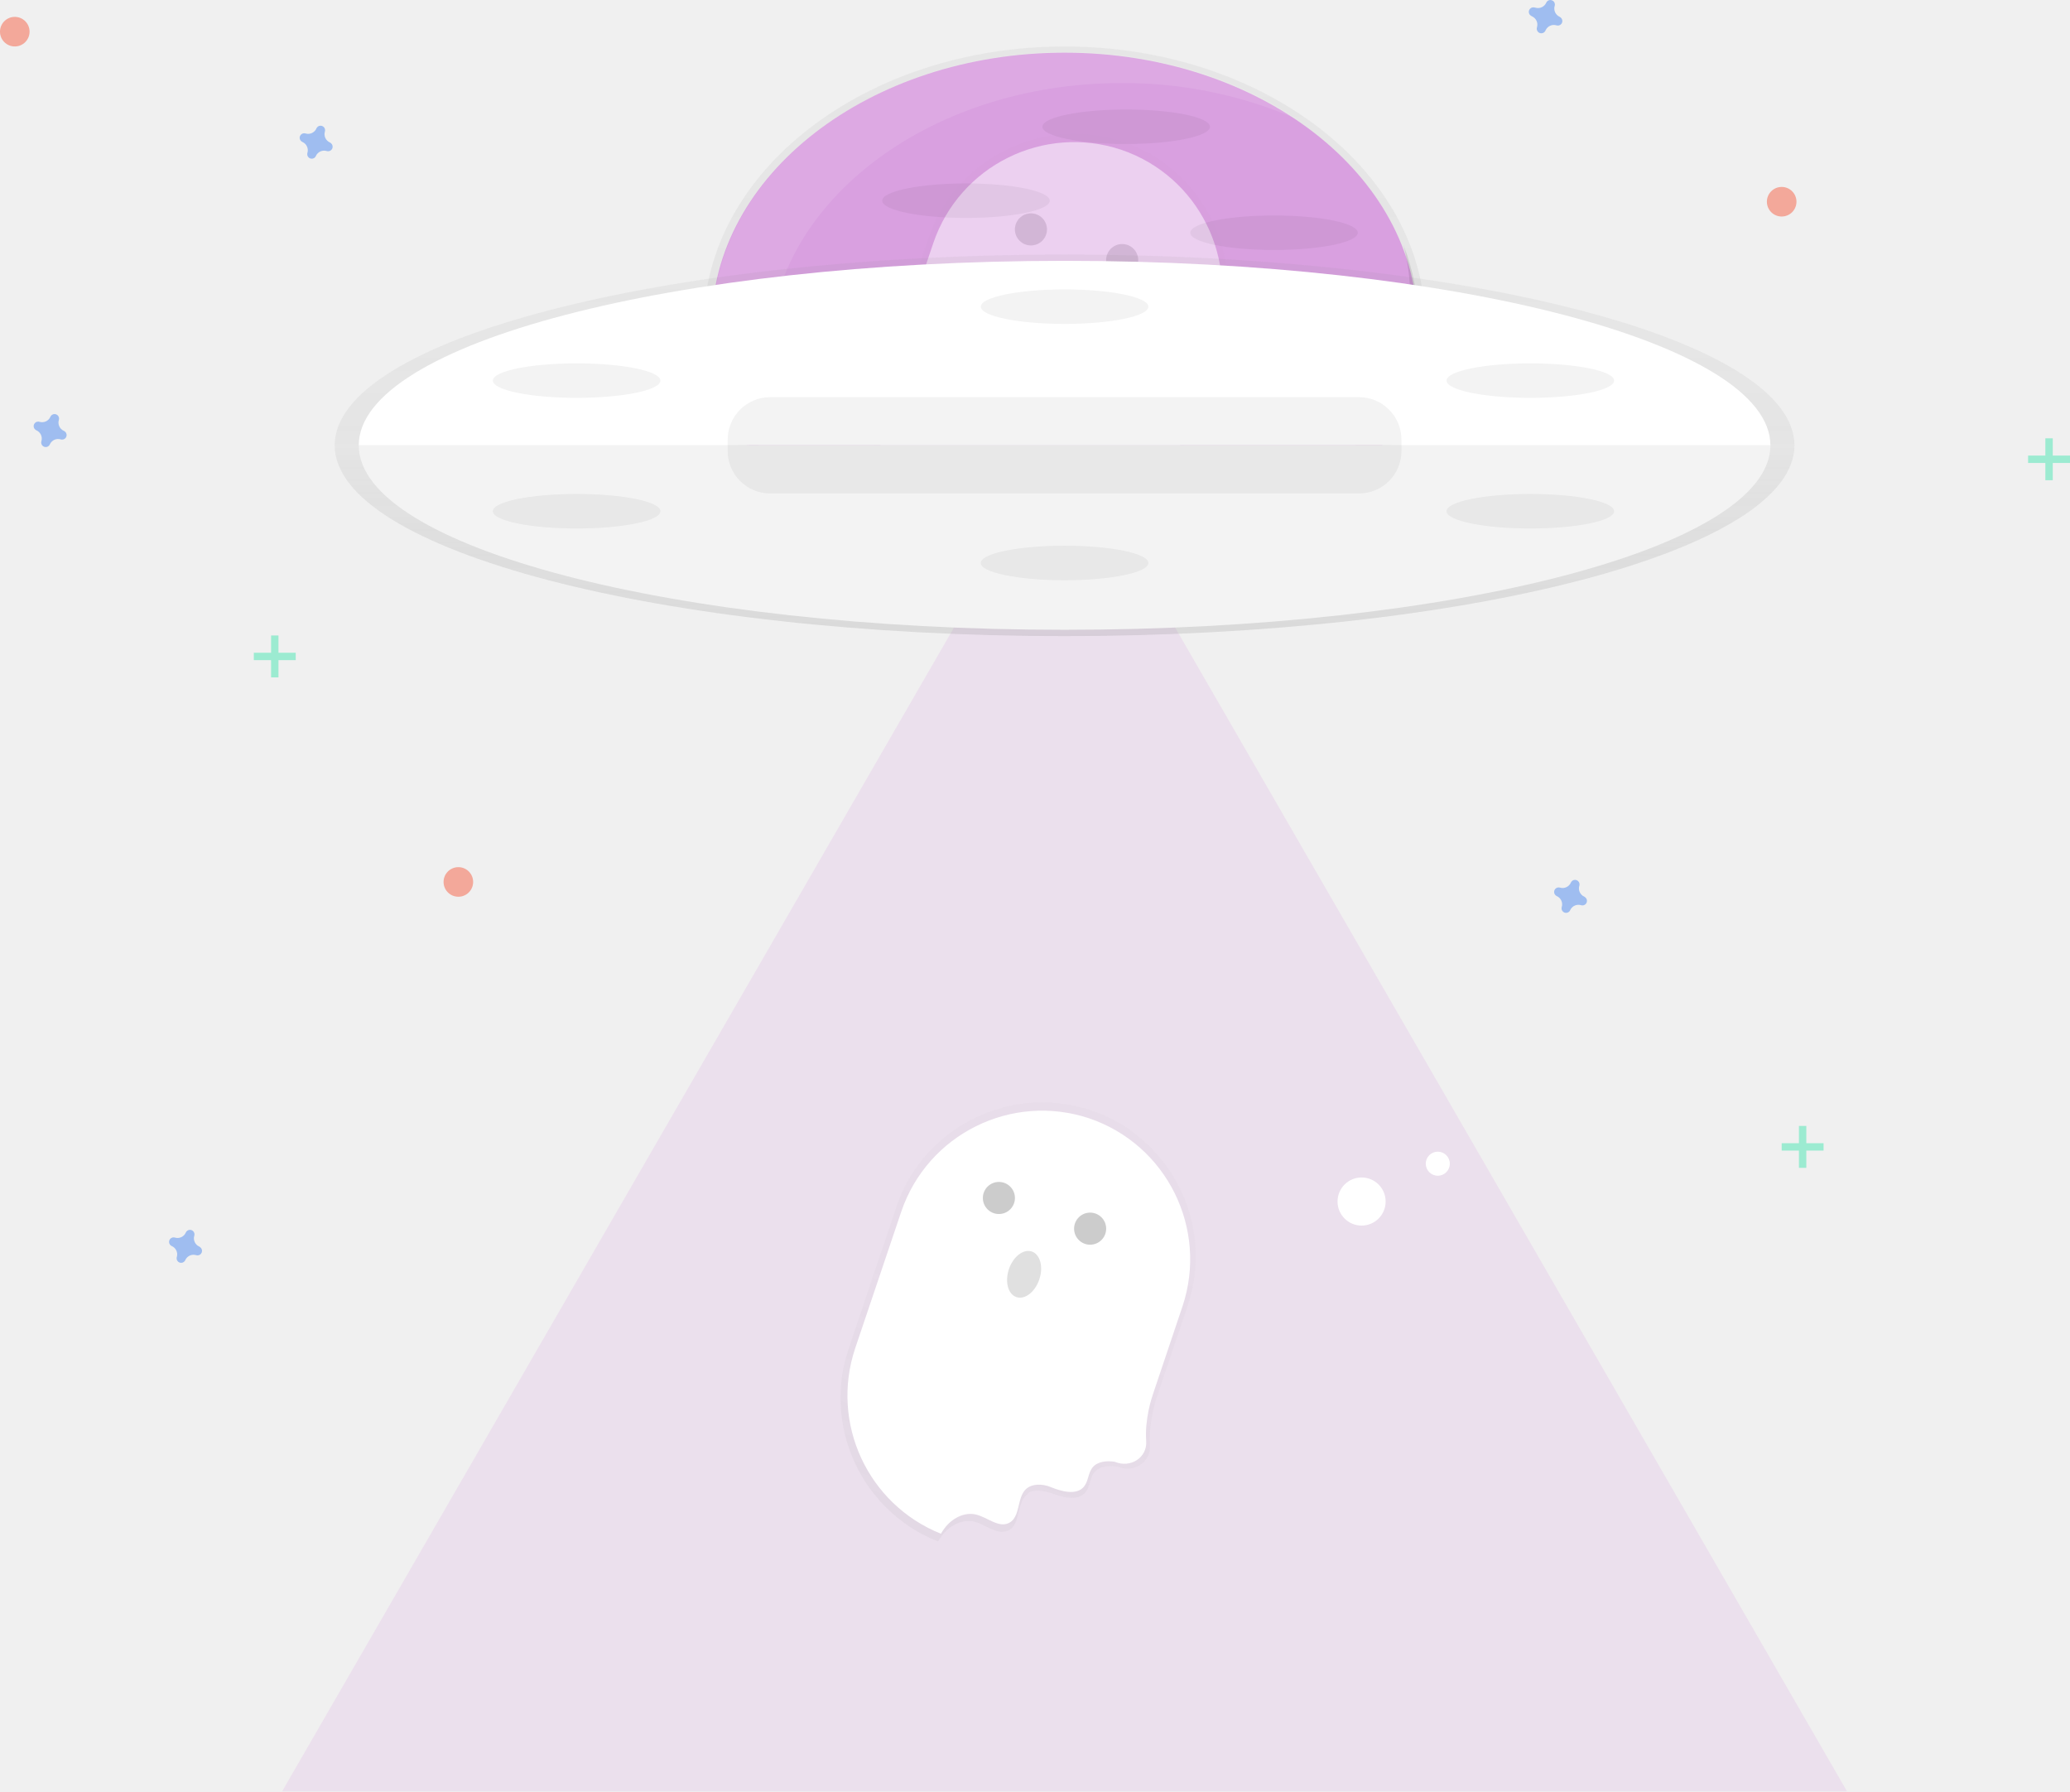
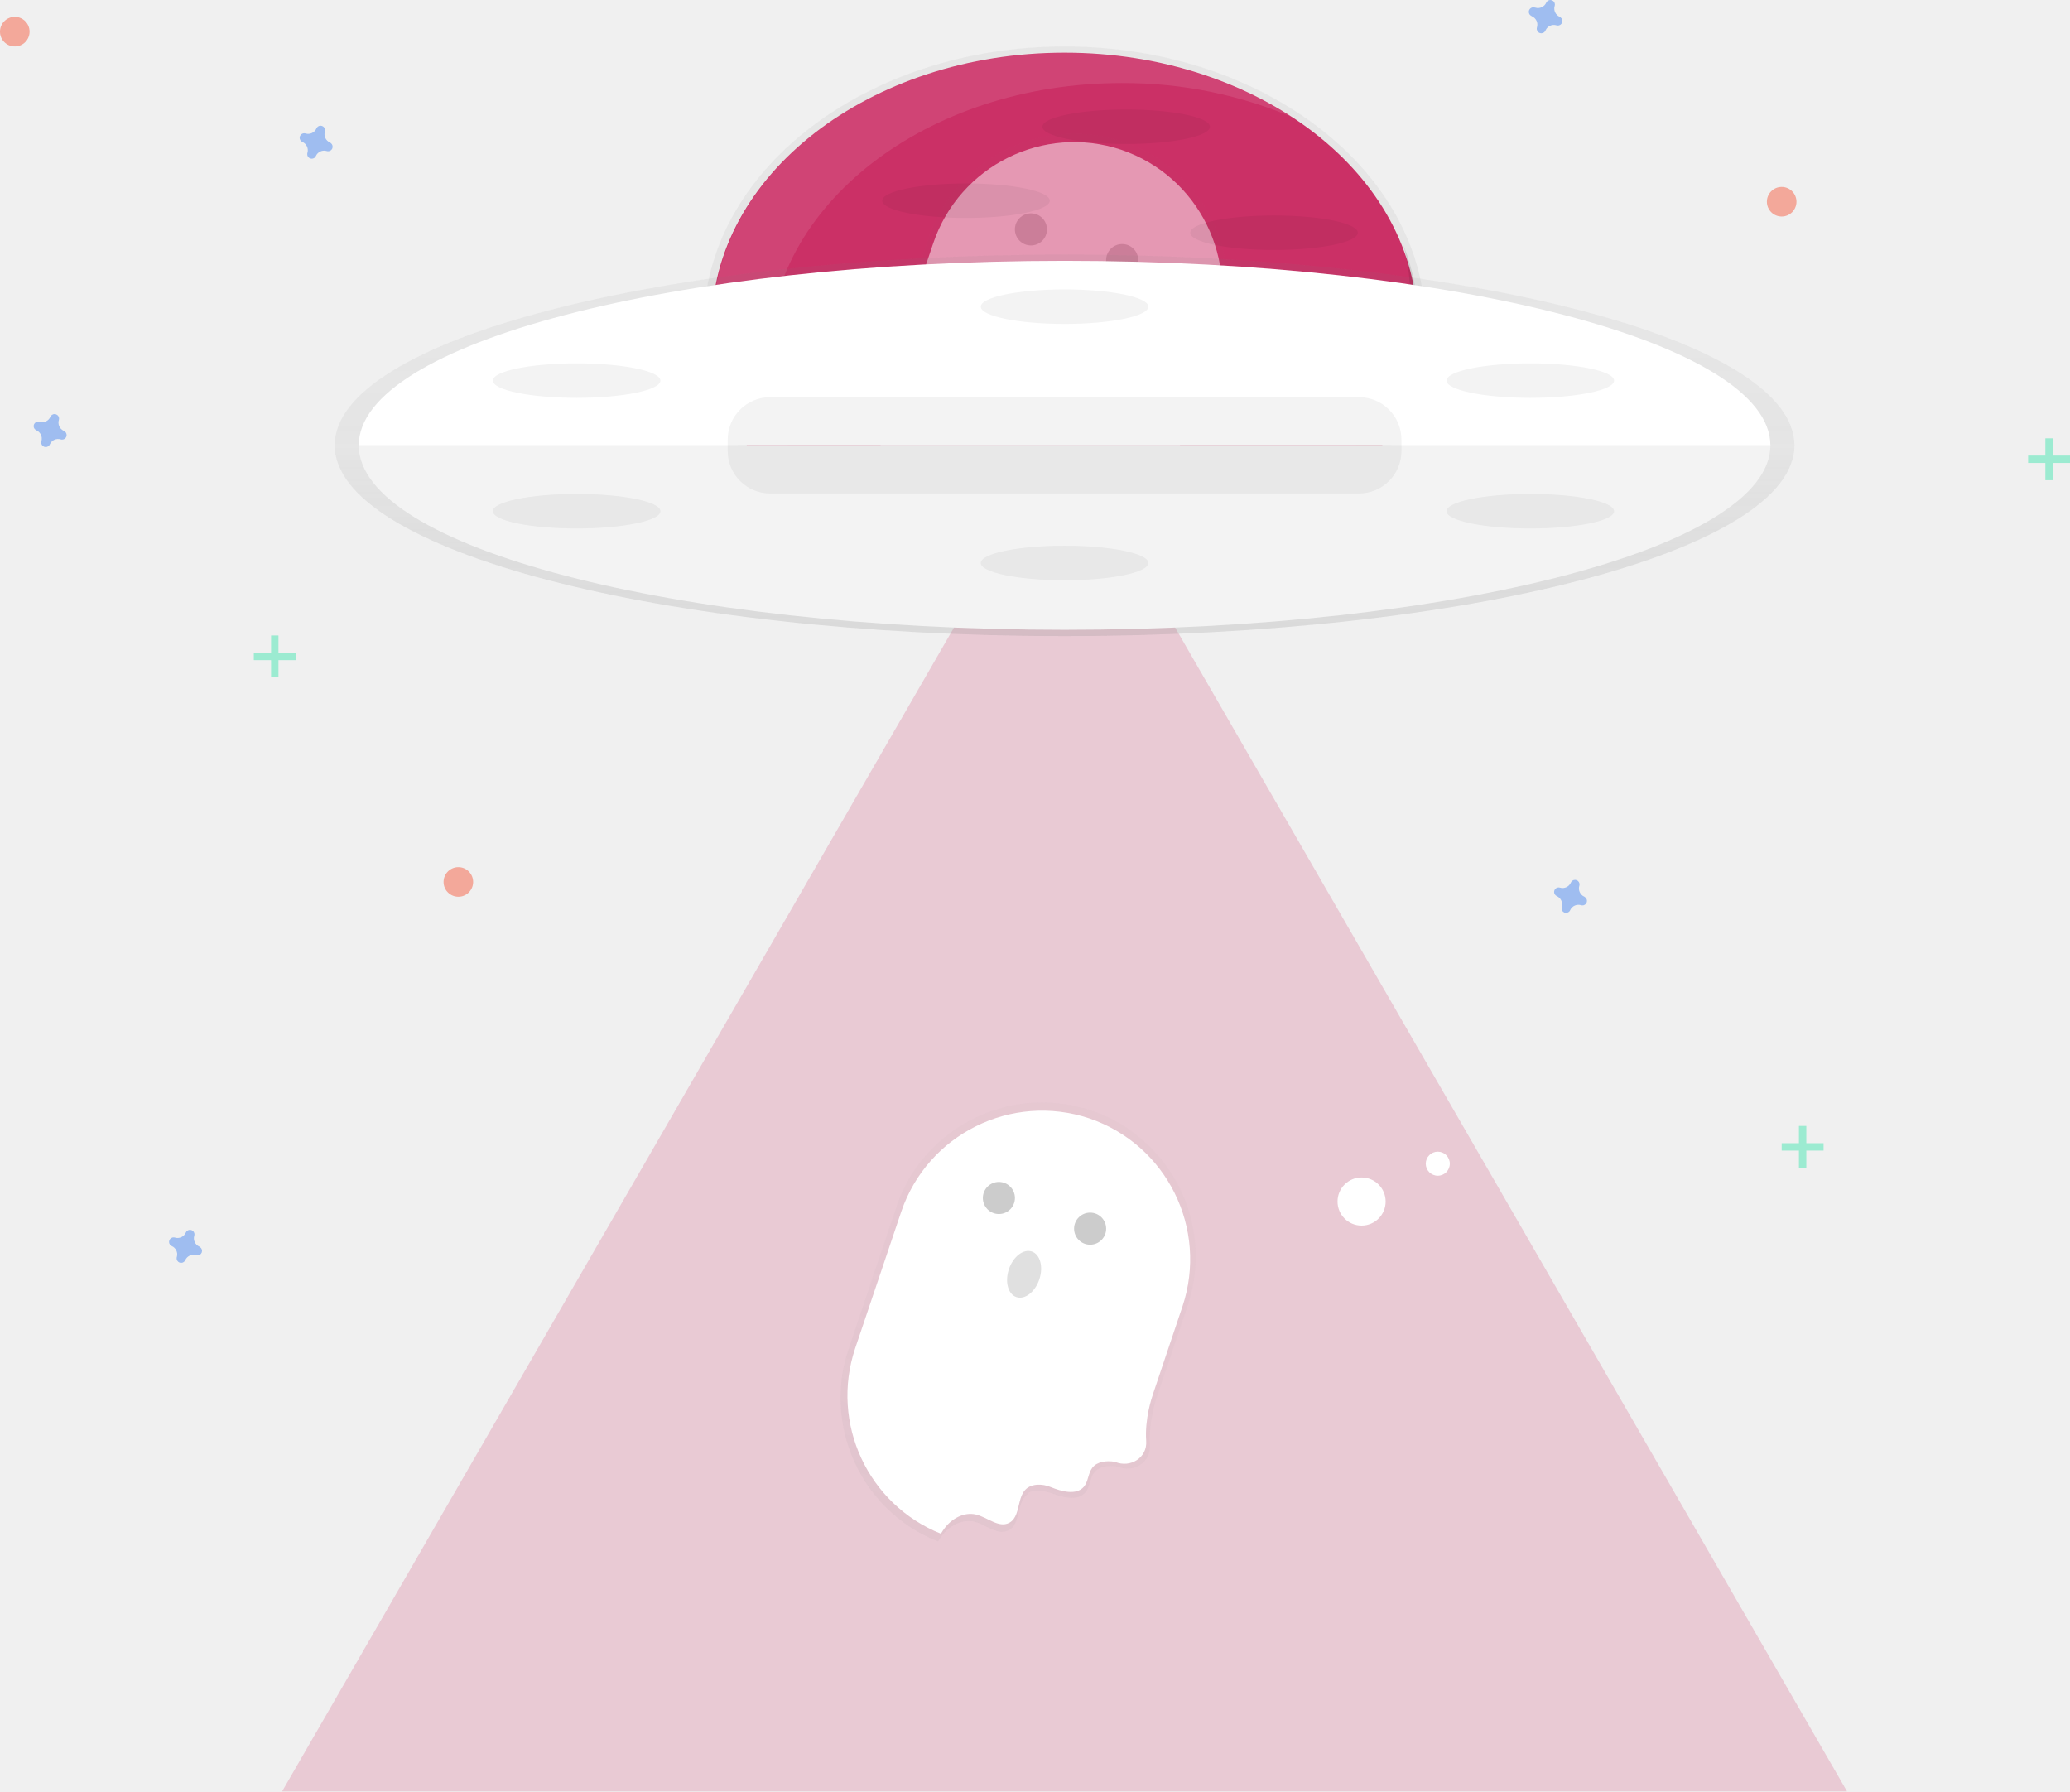
<svg xmlns="http://www.w3.org/2000/svg" xmlns:xlink="http://www.w3.org/1999/xlink" id="f698cf57-4f6b-4529-a39c-70592e247574" data-name="Layer 1" width="840" height="726.85" viewBox="0 0 840 726.85">
  <defs>
    <linearGradient id="aba94383-0ea8-4a3d-bf3d-6bf7d0bb624b" x1="432" y1="245.78" x2="432" y2="18.85" gradientUnits="userSpaceOnUse">
      <stop offset="0" stop-color="gray" stop-opacity="0.25" />
      <stop offset="0.54" stop-color="gray" stop-opacity="0.12" />
      <stop offset="1" stop-color="gray" stop-opacity="0.1" />
    </linearGradient>
    <linearGradient id="e6500262-d2e6-47ad-ace4-95109017cb85" x1="447.27" y1="1916.01" x2="447.27" y2="1730.58" gradientTransform="matrix(0.95, 0.32, -0.32, 0.95, 752.71, -1245.02)" xlink:href="#aba94383-0ea8-4a3d-bf3d-6bf7d0bb624b" />
    <linearGradient id="ba3c64e7-a915-4515-a2e7-88140805555d" x1="334.27" y1="1539.38" x2="334.27" y2="1353.95" gradientTransform="matrix(0.95, 0.32, -0.32, 0.95, 752.71, -1245.02)" xlink:href="#aba94383-0ea8-4a3d-bf3d-6bf7d0bb624b" />
    <linearGradient id="fa3dfd3f-e414-4f67-9974-b38d7e79cebc" x1="432" y1="258.09" x2="432" y2="103.27" xlink:href="#aba94383-0ea8-4a3d-bf3d-6bf7d0bb624b" />
  </defs>
  <g opacity="0.8">
    <ellipse cx="432" cy="132.31" rx="146.46" ry="113.46" fill="url(#aba94383-0ea8-4a3d-bf3d-6bf7d0bb624b)" />
  </g>
-   <ellipse cx="432" cy="132.31" rx="143.21" ry="110.94" fill="#d9a0e0" />
+   <ellipse cx="432" cy="132.31" rx="143.21" ry="110.94" fill="#cb3066" />
  <path d="M491.94,231.21c0-61.27,64.11-110.94,143.2-110.94A175.54,175.54,0,0,1,706.5,135c-25.17-17-58.1-27.33-94.14-27.33-79.09,0-143.21,49.67-143.21,110.94,0,41.14,28.91,77.05,71.86,96.21C510.94,294.48,491.94,264.57,491.94,231.21Z" transform="translate(-180 -86.57)" fill="#fff" opacity="0.1" />
-   <polygon points="432 176.9 590.76 451.88 749.52 726.85 432 726.85 114.48 726.85 273.24 451.88 432 176.9" fill="#d9a0e0" opacity="0.2" />
+   <polygon points="432 176.9 590.76 451.88 749.52 726.85 432 726.85 114.48 726.85 273.24 451.88 432 176.9" fill="#cb3066" opacity="0.2" />
  <g opacity="0.3">
    <path d="M649.67,652.79,662,616.2a62.66,62.66,0,0,0-23.2-70.89l.1-.06a61.48,61.48,0,0,0-15.79-8h0l-.17-.06-.19-.06h0a61.55,61.55,0,0,0-16.9-3.18,59.28,59.28,0,0,0-6.11,0,62.32,62.32,0,0,0-10.49,1.45c-1,.22-2,.47-2.91.74s-1.93.56-2.88.87c-1.9.63-3.77,1.34-5.6,2.15-.92.4-1.83.82-2.72,1.27a61.47,61.47,0,0,0-7.75,4.56c-.83.57-1.64,1.16-2.44,1.76a62,62,0,0,0-21.24,29.6L524.33,634a61.86,61.86,0,0,0-2.68,28.12c.2,1.45.45,2.89.74,4.32s.65,2.84,1,4.24c.27.93.55,1.86.86,2.78.46,1.37,1,2.74,1.51,4.08.37.89.76,1.78,1.17,2.66.81,1.75,1.71,3.46,2.68,5.13s2,3.3,3.16,4.88c.84,1.18,1.73,2.34,2.65,3.46,1.24,1.5,2.54,3,3.92,4.33a61.81,61.81,0,0,0,21,13.89h0l0,0,.34.14a21.66,21.66,0,0,1,1.4-2.17c3-4.11,8.22-7,13.19-5.92.36.08.72.19,1.08.3,2.52.89,5,2.48,7.43,3.26a6.66,6.66,0,0,0,5.61-.07c4.86-2.59,3.06-10.76,7.23-14.34a6.5,6.5,0,0,1,.61-.46,1.88,1.88,0,0,1-.16-.23c3.22-2,7.68-.67,11.39.62,4,1.41,9.22,2.36,12-.91,1.88-2.24,1.74-5.65,3.53-8,2.08-2.7,6-3,9.39-2.52l.17.05c6.5,2.68,13.6-1.77,13.1-8.78C646.06,663.51,649,654.7,649.67,652.79Z" transform="translate(-180 -86.57)" fill="url(#e6500262-d2e6-47ad-ace4-95109017cb85)" />
  </g>
  <path d="M563.21,706.78c2.92-4,7.93-6.8,12.73-5.71s9.35,5.66,13.62,3.37c5.84-3.12,1.7-14.59,11.18-15.44a12.44,12.44,0,0,1,5.77,1c4,1.63,10.26,3.47,13.34-.2,1.81-2.16,1.68-5.45,3.41-7.69,2-2.6,5.81-2.93,9.06-2.43l.16.05c6.27,2.59,13.13-1.71,12.64-8.47-.63-9,2.23-17.48,2.85-19.32l11.88-35.31A60.38,60.38,0,0,0,622,540.34h0a60.38,60.38,0,0,0-76.27,37.86L527,633.73a60.39,60.39,0,0,0,34.82,75.15A21.47,21.47,0,0,1,563.21,706.78Z" transform="translate(-180 -86.57)" fill="#fff" />
  <circle cx="405.35" cy="486.08" r="6.51" opacity="0.2" />
  <circle cx="442.37" cy="498.53" r="6.51" opacity="0.2" />
  <ellipse cx="595.55" cy="603.56" rx="9.76" ry="6.51" transform="translate(-346.41 888.98) rotate(-71.4)" fill="#e0e0e0" />
  <circle cx="552.53" cy="487.52" r="9.76" fill="#fff" />
  <circle cx="583.45" cy="472.17" r="4.88" fill="#fff" />
  <g opacity="0.5">
    <g opacity="0.3">
      <path d="M662.67,259.79,675,223.2a62.66,62.66,0,0,0-23.2-70.89l.1-.06a61.48,61.48,0,0,0-15.79-8h0l-.17-.06-.19-.06h0a61.55,61.55,0,0,0-16.9-3.18,59.28,59.28,0,0,0-6.11,0,62.32,62.32,0,0,0-10.49,1.45c-1,.22-2,.47-2.91.74s-1.93.56-2.88.87c-1.9.63-3.77,1.34-5.6,2.15-.92.4-1.83.82-2.72,1.27a61.47,61.47,0,0,0-7.75,4.56c-.83.57-1.64,1.16-2.44,1.76a62,62,0,0,0-21.24,29.6L537.33,241a61.86,61.86,0,0,0-2.68,28.12c.2,1.45.45,2.89.74,4.32s.65,2.84,1,4.24c.27.93.55,1.86.86,2.78.46,1.37,1,2.74,1.51,4.08.37.89.76,1.78,1.17,2.66.81,1.75,1.71,3.46,2.68,5.13s2,3.3,3.16,4.88c.84,1.18,1.73,2.34,2.65,3.46,1.24,1.5,2.54,2.95,3.92,4.33a61.81,61.81,0,0,0,21,13.89h0l0,0,.34.14a21.66,21.66,0,0,1,1.4-2.17c3-4.11,8.22-7,13.19-5.92.36.08.72.19,1.08.3,2.52.89,5,2.48,7.43,3.26a6.66,6.66,0,0,0,5.61-.07c4.86-2.59,3.06-10.76,7.23-14.34a6.5,6.5,0,0,1,.61-.46,1.88,1.88,0,0,1-.16-.23c3.22-2,7.68-.67,11.39.62,4,1.41,9.22,2.36,12-.91,1.88-2.24,1.74-5.65,3.53-8,2.08-2.7,6-3,9.39-2.52l.17,0c6.5,2.68,13.6-1.77,13.1-8.78C659.06,270.51,662,261.7,662.67,259.79Z" transform="translate(-180 -86.57)" fill="url(#ba3c64e7-a915-4515-a2e7-88140805555d)" />
    </g>
    <path d="M576.21,313.78c2.92-4,7.93-6.8,12.73-5.71s9.35,5.66,13.62,3.37c5.84-3.12,1.7-14.59,11.18-15.44a12.44,12.44,0,0,1,5.77,1c4,1.63,10.26,3.47,13.34-.2,1.81-2.16,1.68-5.45,3.41-7.69,2-2.6,5.81-2.93,9.06-2.43l.16.05c6.27,2.59,13.13-1.71,12.64-8.47-.63-9,2.23-17.48,2.85-19.32l11.88-35.31A60.38,60.38,0,0,0,635,147.34h0a60.38,60.38,0,0,0-76.27,37.86L540,240.73a60.39,60.39,0,0,0,34.82,75.15A21.47,21.47,0,0,1,576.21,313.78Z" transform="translate(-180 -86.57)" fill="#fff" />
    <circle cx="418.35" cy="93.08" r="6.51" opacity="0.2" />
    <circle cx="455.37" cy="105.53" r="6.51" opacity="0.2" />
  </g>
  <path d="M749.52,186A87.52,87.52,0,0,1,752.31,208c0,61.27-64.11,110.94-143.2,110.94C544.38,318.9,489.69,285.64,472,240c13.14,50.77,71,89,140.41,89,79.09,0,143.21-49.67,143.21-110.94A88.16,88.16,0,0,0,749.52,186Z" transform="translate(-180 -86.57)" opacity="0.1" />
  <g opacity="0.8">
    <ellipse cx="432" cy="180.68" rx="296.18" ry="77.41" fill="url(#fa3dfd3f-e414-4f67-9974-b38d7e79cebc)" />
  </g>
  <path d="M612,192.4c-158.18,0-286.42,33.51-286.42,74.86H898.42C898.42,225.91,770.18,192.4,612,192.4Z" transform="translate(-180 -86.57)" fill="#fff" />
  <path d="M612,342.11c158.18,0,286.42-33.51,286.42-74.85H325.58C325.58,308.6,453.82,342.11,612,342.11Z" transform="translate(-180 -86.57)" fill="#fff" />
  <path d="M612,342.11c158.18,0,286.42-33.51,286.42-74.85H325.58C325.58,308.6,453.82,342.11,612,342.11Z" transform="translate(-180 -86.57)" opacity="0.05" />
  <rect x="295.3" y="161.15" width="273.4" height="39.06" rx="17.22" opacity="0.05" />
  <path d="M313.89,144.38a3.68,3.68,0,0,1-2.05-4.44,1.86,1.86,0,0,0,.08-.41h0a1.84,1.84,0,0,0-3.31-1.22h0a1.82,1.82,0,0,0-.2.36,3.67,3.67,0,0,1-4.44,2.05,2,2,0,0,0-.41-.08h0a1.84,1.84,0,0,0-1.22,3.31h0a1.62,1.62,0,0,0,.36.21,3.68,3.68,0,0,1,2.05,4.44,1.89,1.89,0,0,0-.08.4h0a1.84,1.84,0,0,0,3.31,1.23h0a1.65,1.65,0,0,0,.2-.37,3.67,3.67,0,0,1,4.44-2,2,2,0,0,0,.41.08h0a1.84,1.84,0,0,0,1.22-3.31h0A1.62,1.62,0,0,0,313.89,144.38Z" transform="translate(-180 -86.57)" fill="#4d8af0" opacity="0.5" />
  <path d="M822.89,450.38a3.68,3.68,0,0,1-2-4.44,1.86,1.86,0,0,0,.08-.41h0a1.84,1.84,0,0,0-3.31-1.22h0a1.82,1.82,0,0,0-.2.36,3.67,3.67,0,0,1-4.44,2.05,2,2,0,0,0-.41-.08h0a1.84,1.84,0,0,0-1.22,3.31h0a1.62,1.62,0,0,0,.36.21,3.68,3.68,0,0,1,2,4.44,1.89,1.89,0,0,0-.08.4h0a1.84,1.84,0,0,0,3.31,1.23h0a1.65,1.65,0,0,0,.2-.37,3.67,3.67,0,0,1,4.44-2,2,2,0,0,0,.41.08h0a1.84,1.84,0,0,0,1.22-3.31h0A1.62,1.62,0,0,0,822.89,450.38Z" transform="translate(-180 -86.57)" fill="#4d8af0" opacity="0.5" />
  <path d="M260.89,592.38a3.68,3.68,0,0,1-2.05-4.44,1.86,1.86,0,0,0,.08-.41h0a1.84,1.84,0,0,0-3.31-1.22h0a1.82,1.82,0,0,0-.2.36,3.67,3.67,0,0,1-4.44,2.05,2,2,0,0,0-.41-.08h0a1.84,1.84,0,0,0-1.22,3.31h0a1.62,1.62,0,0,0,.36.21,3.68,3.68,0,0,1,2.05,4.44,1.89,1.89,0,0,0-.08.4h0a1.84,1.84,0,0,0,3.31,1.23h0a1.65,1.65,0,0,0,.2-.37,3.67,3.67,0,0,1,4.44-2,2,2,0,0,0,.41.08h0a1.84,1.84,0,0,0,1.22-3.31h0A1.62,1.62,0,0,0,260.89,592.38Z" transform="translate(-180 -86.57)" fill="#4d8af0" opacity="0.5" />
  <path d="M205.89,261.38a3.68,3.68,0,0,1-2-4.44,1.86,1.86,0,0,0,.08-.41h0a1.84,1.84,0,0,0-3.31-1.22h0a1.82,1.82,0,0,0-.2.36,3.67,3.67,0,0,1-4.44,2.05,2,2,0,0,0-.41-.08h0a1.84,1.84,0,0,0-1.22,3.31h0a1.62,1.62,0,0,0,.36.21,3.68,3.68,0,0,1,2.05,4.44,1.89,1.89,0,0,0-.08.4h0a1.84,1.84,0,0,0,3.31,1.23h0a1.65,1.65,0,0,0,.2-.37,3.67,3.67,0,0,1,4.44-2,2,2,0,0,0,.41.08h0a1.84,1.84,0,0,0,1.22-3.31h0A1.62,1.62,0,0,0,205.89,261.38Z" transform="translate(-180 -86.57)" fill="#4d8af0" opacity="0.5" />
  <path d="M812.89,93.38a3.68,3.68,0,0,1-2-4.44,1.86,1.86,0,0,0,.08-.41h0a1.84,1.84,0,0,0-3.31-1.22h0a1.82,1.82,0,0,0-.2.36,3.67,3.67,0,0,1-4.44,2,2,2,0,0,0-.41-.08h0A1.84,1.84,0,0,0,801.34,93h0a1.62,1.62,0,0,0,.36.21,3.68,3.68,0,0,1,2,4.44,1.89,1.89,0,0,0-.08.4h0A1.84,1.84,0,0,0,807,99.23h0a1.65,1.65,0,0,0,.2-.37,3.67,3.67,0,0,1,4.44-2,2,2,0,0,0,.41.08h0a1.84,1.84,0,0,0,1.22-3.31h0A1.62,1.62,0,0,0,812.89,93.38Z" transform="translate(-180 -86.57)" fill="#4d8af0" opacity="0.5" />
  <g opacity="0.5">
    <rect x="110" y="257.85" width="3" height="17" fill="#47e6b1" />
    <rect x="290" y="344.43" width="3" height="17" transform="translate(464.43 -25.15) rotate(90)" fill="#47e6b1" />
  </g>
  <g opacity="0.5">
    <rect x="830" y="177.85" width="3" height="17" fill="#47e6b1" />
    <rect x="1010" y="264.43" width="3" height="17" transform="translate(1104.43 -825.15) rotate(90)" fill="#47e6b1" />
  </g>
  <g opacity="0.5">
    <rect x="730" y="456.85" width="3" height="17" fill="#47e6b1" />
    <rect x="910" y="543.43" width="3" height="17" transform="translate(1283.43 -446.15) rotate(90)" fill="#47e6b1" />
  </g>
  <circle cx="723" cy="81.85" r="6" fill="#f55f44" opacity="0.5" />
  <circle cx="6" cy="12.85" r="6" fill="#f55f44" opacity="0.5" />
  <circle cx="186" cy="357.85" r="6" fill="#f55f44" opacity="0.5" />
  <ellipse cx="234" cy="154.43" rx="34" ry="7" opacity="0.05" />
  <ellipse cx="234" cy="207.43" rx="34" ry="7" opacity="0.05" />
  <ellipse cx="621" cy="154.43" rx="34" ry="7" opacity="0.05" />
  <ellipse cx="621" cy="207.43" rx="34" ry="7" opacity="0.05" />
  <ellipse cx="432" cy="124.43" rx="34" ry="7" opacity="0.05" />
  <ellipse cx="457" cy="51.43" rx="34" ry="7" opacity="0.05" />
  <ellipse cx="392" cy="81.43" rx="34" ry="7" opacity="0.05" />
  <ellipse cx="517" cy="94.43" rx="34" ry="7" opacity="0.05" />
  <ellipse cx="432" cy="228.43" rx="34" ry="7" opacity="0.05" />
</svg>
